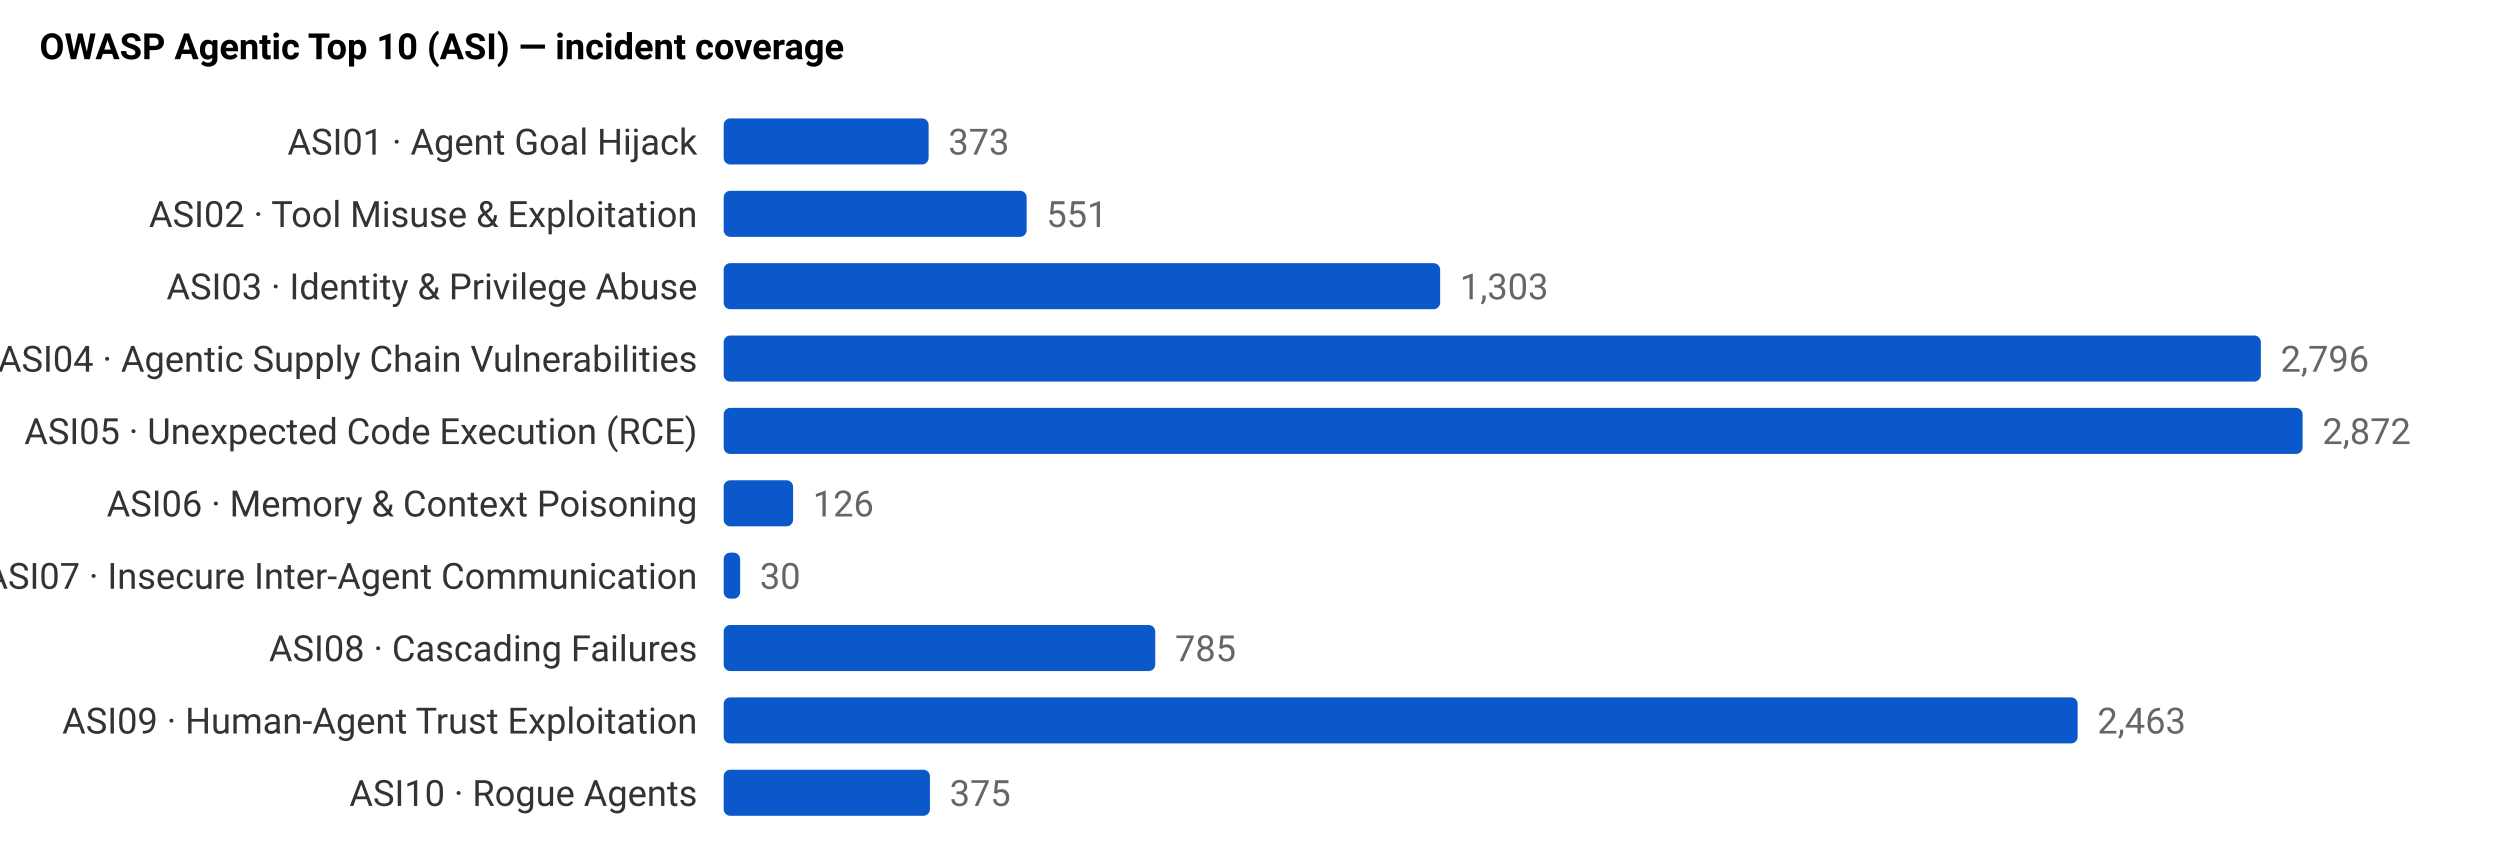
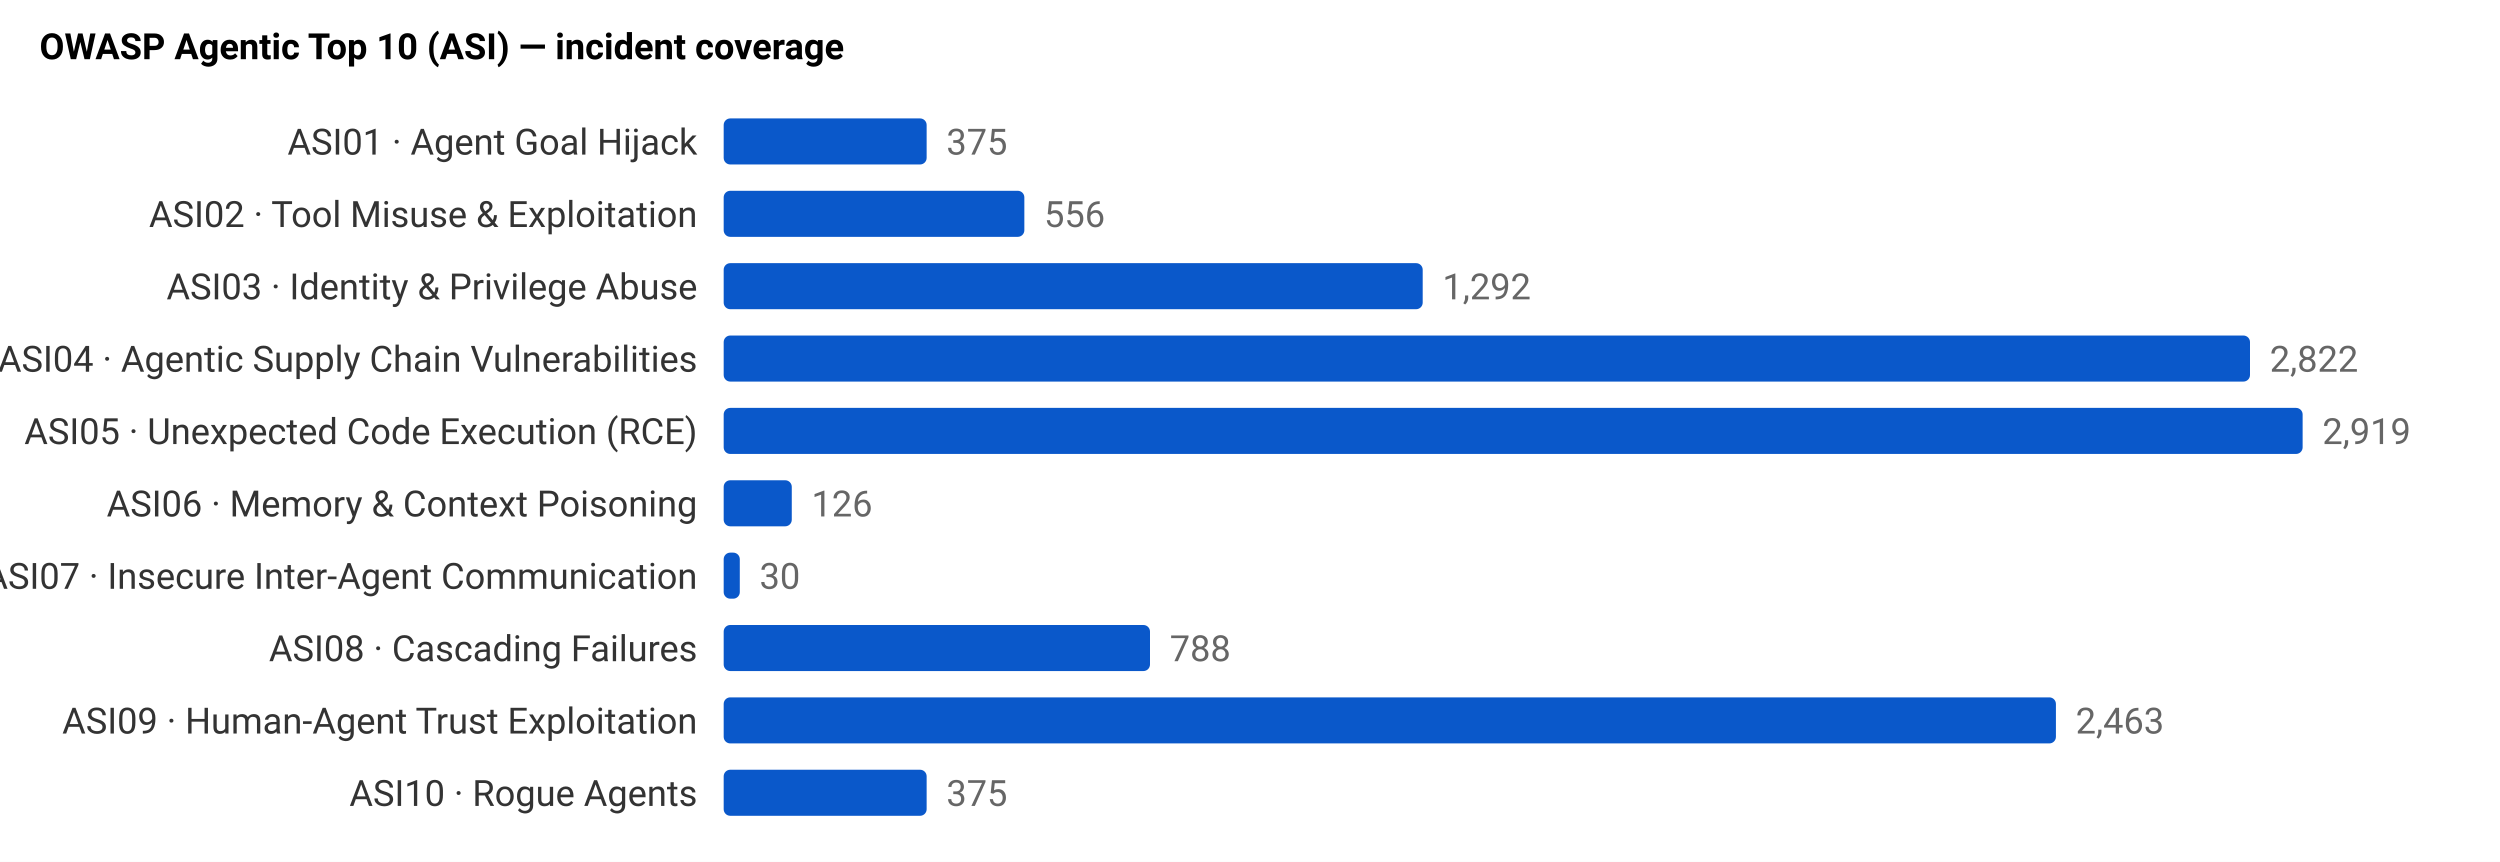
<svg xmlns="http://www.w3.org/2000/svg" viewBox="0 0 760 262" role="img" aria-label="OWASP Agentic Top 10 (ASI) — incident coverage" font-family="system-ui,-apple-system,Segoe UI,Roboto,sans-serif" font-size="11">
  <rect x="0" y="0" width="100%" height="100%" fill="white" />
  <text x="12" y="18" font-weight="600">OWASP Agentic Top 10 (ASI) — incident coverage</text>
  <text x="212" y="47" text-anchor="end" fill="#333">ASI01 · Agent Goal Hijack</text>
-   <rect x="220" y="36" width="62.3" height="14" fill="#0a58ca" rx="2" />
-   <text x="288.3" y="47" fill="#666">373</text>
+   <rect x="220" y="36" width="61.7" height="14" fill="#0a58ca" rx="2" />
+   <text x="287.7" y="47" fill="#666">375</text>
  <text x="212" y="69" text-anchor="end" fill="#333">ASI02 · Tool Misuse &amp; Exploitation</text>
-   <rect x="220" y="58" width="92.1" height="14" fill="#0a58ca" rx="2" />
-   <text x="318.1" y="69" fill="#666">551</text>
+   <rect x="220" y="58" width="91.4" height="14" fill="#0a58ca" rx="2" />
+   <text x="317.4" y="69" fill="#666">556</text>
  <text x="212" y="91" text-anchor="end" fill="#333">ASI03 · Identity &amp; Privilege Abuse</text>
-   <rect x="220" y="80" width="217.8" height="14" fill="#0a58ca" rx="2" />
-   <text x="443.8" y="91" fill="#666">1,303</text>
+   <rect x="220" y="80" width="212.5" height="14" fill="#0a58ca" rx="2" />
+   <text x="438.5" y="91" fill="#666">1,292</text>
  <text x="212" y="113" text-anchor="end" fill="#333">ASI04 · Agentic Supply Chain Vulnerabilities</text>
-   <rect x="220" y="102" width="467.3" height="14" fill="#0a58ca" rx="2" />
-   <text x="693.3" y="113" fill="#666">2,796</text>
+   <rect x="220" y="102" width="464.0" height="14" fill="#0a58ca" rx="2" />
+   <text x="690.0" y="113" fill="#666">2,822</text>
  <text x="212" y="135" text-anchor="end" fill="#333">ASI05 · Unexpected Code Execution (RCE)</text>
  <rect x="220" y="124" width="480.0" height="14" fill="#0a58ca" rx="2" />
-   <text x="706.0" y="135" fill="#666">2,872</text>
+   <text x="706.0" y="135" fill="#666">2,919</text>
  <text x="212" y="157" text-anchor="end" fill="#333">ASI06 · Memory &amp; Context Poisoning</text>
-   <rect x="220" y="146" width="21.1" height="14" fill="#0a58ca" rx="2" />
-   <text x="247.1" y="157" fill="#666">126</text>
+   <rect x="220" y="146" width="20.7" height="14" fill="#0a58ca" rx="2" />
+   <text x="246.7" y="157" fill="#666">126</text>
  <text x="212" y="179" text-anchor="end" fill="#333">ASI07 · Insecure Inter-Agent Communication</text>
-   <rect x="220" y="168" width="5.0" height="14" fill="#0a58ca" rx="2" />
-   <text x="231.0" y="179" fill="#666">30</text>
+   <rect x="220" y="168" width="4.9" height="14" fill="#0a58ca" rx="2" />
+   <text x="230.9" y="179" fill="#666">30</text>
  <text x="212" y="201" text-anchor="end" fill="#333">ASI08 · Cascading Failures</text>
-   <rect x="220" y="190" width="131.2" height="14" fill="#0a58ca" rx="2" />
-   <text x="357.2" y="201" fill="#666">785</text>
+   <rect x="220" y="190" width="129.6" height="14" fill="#0a58ca" rx="2" />
+   <text x="355.6" y="201" fill="#666">788</text>
  <text x="212" y="223" text-anchor="end" fill="#333">ASI09 · Human-Agent Trust Exploitation</text>
-   <rect x="220" y="212" width="411.6" height="14" fill="#0a58ca" rx="2" />
-   <text x="637.6" y="223" fill="#666">2,463</text>
+   <rect x="220" y="212" width="405.0" height="14" fill="#0a58ca" rx="2" />
+   <text x="631.0" y="223" fill="#666">2,463</text>
  <text x="212" y="245" text-anchor="end" fill="#333">ASI10 · Rogue Agents</text>
-   <rect x="220" y="234" width="62.7" height="14" fill="#0a58ca" rx="2" />
-   <text x="288.7" y="245" fill="#666">375</text>
+   <rect x="220" y="234" width="61.7" height="14" fill="#0a58ca" rx="2" />
+   <text x="287.7" y="245" fill="#666">375</text>
</svg>
